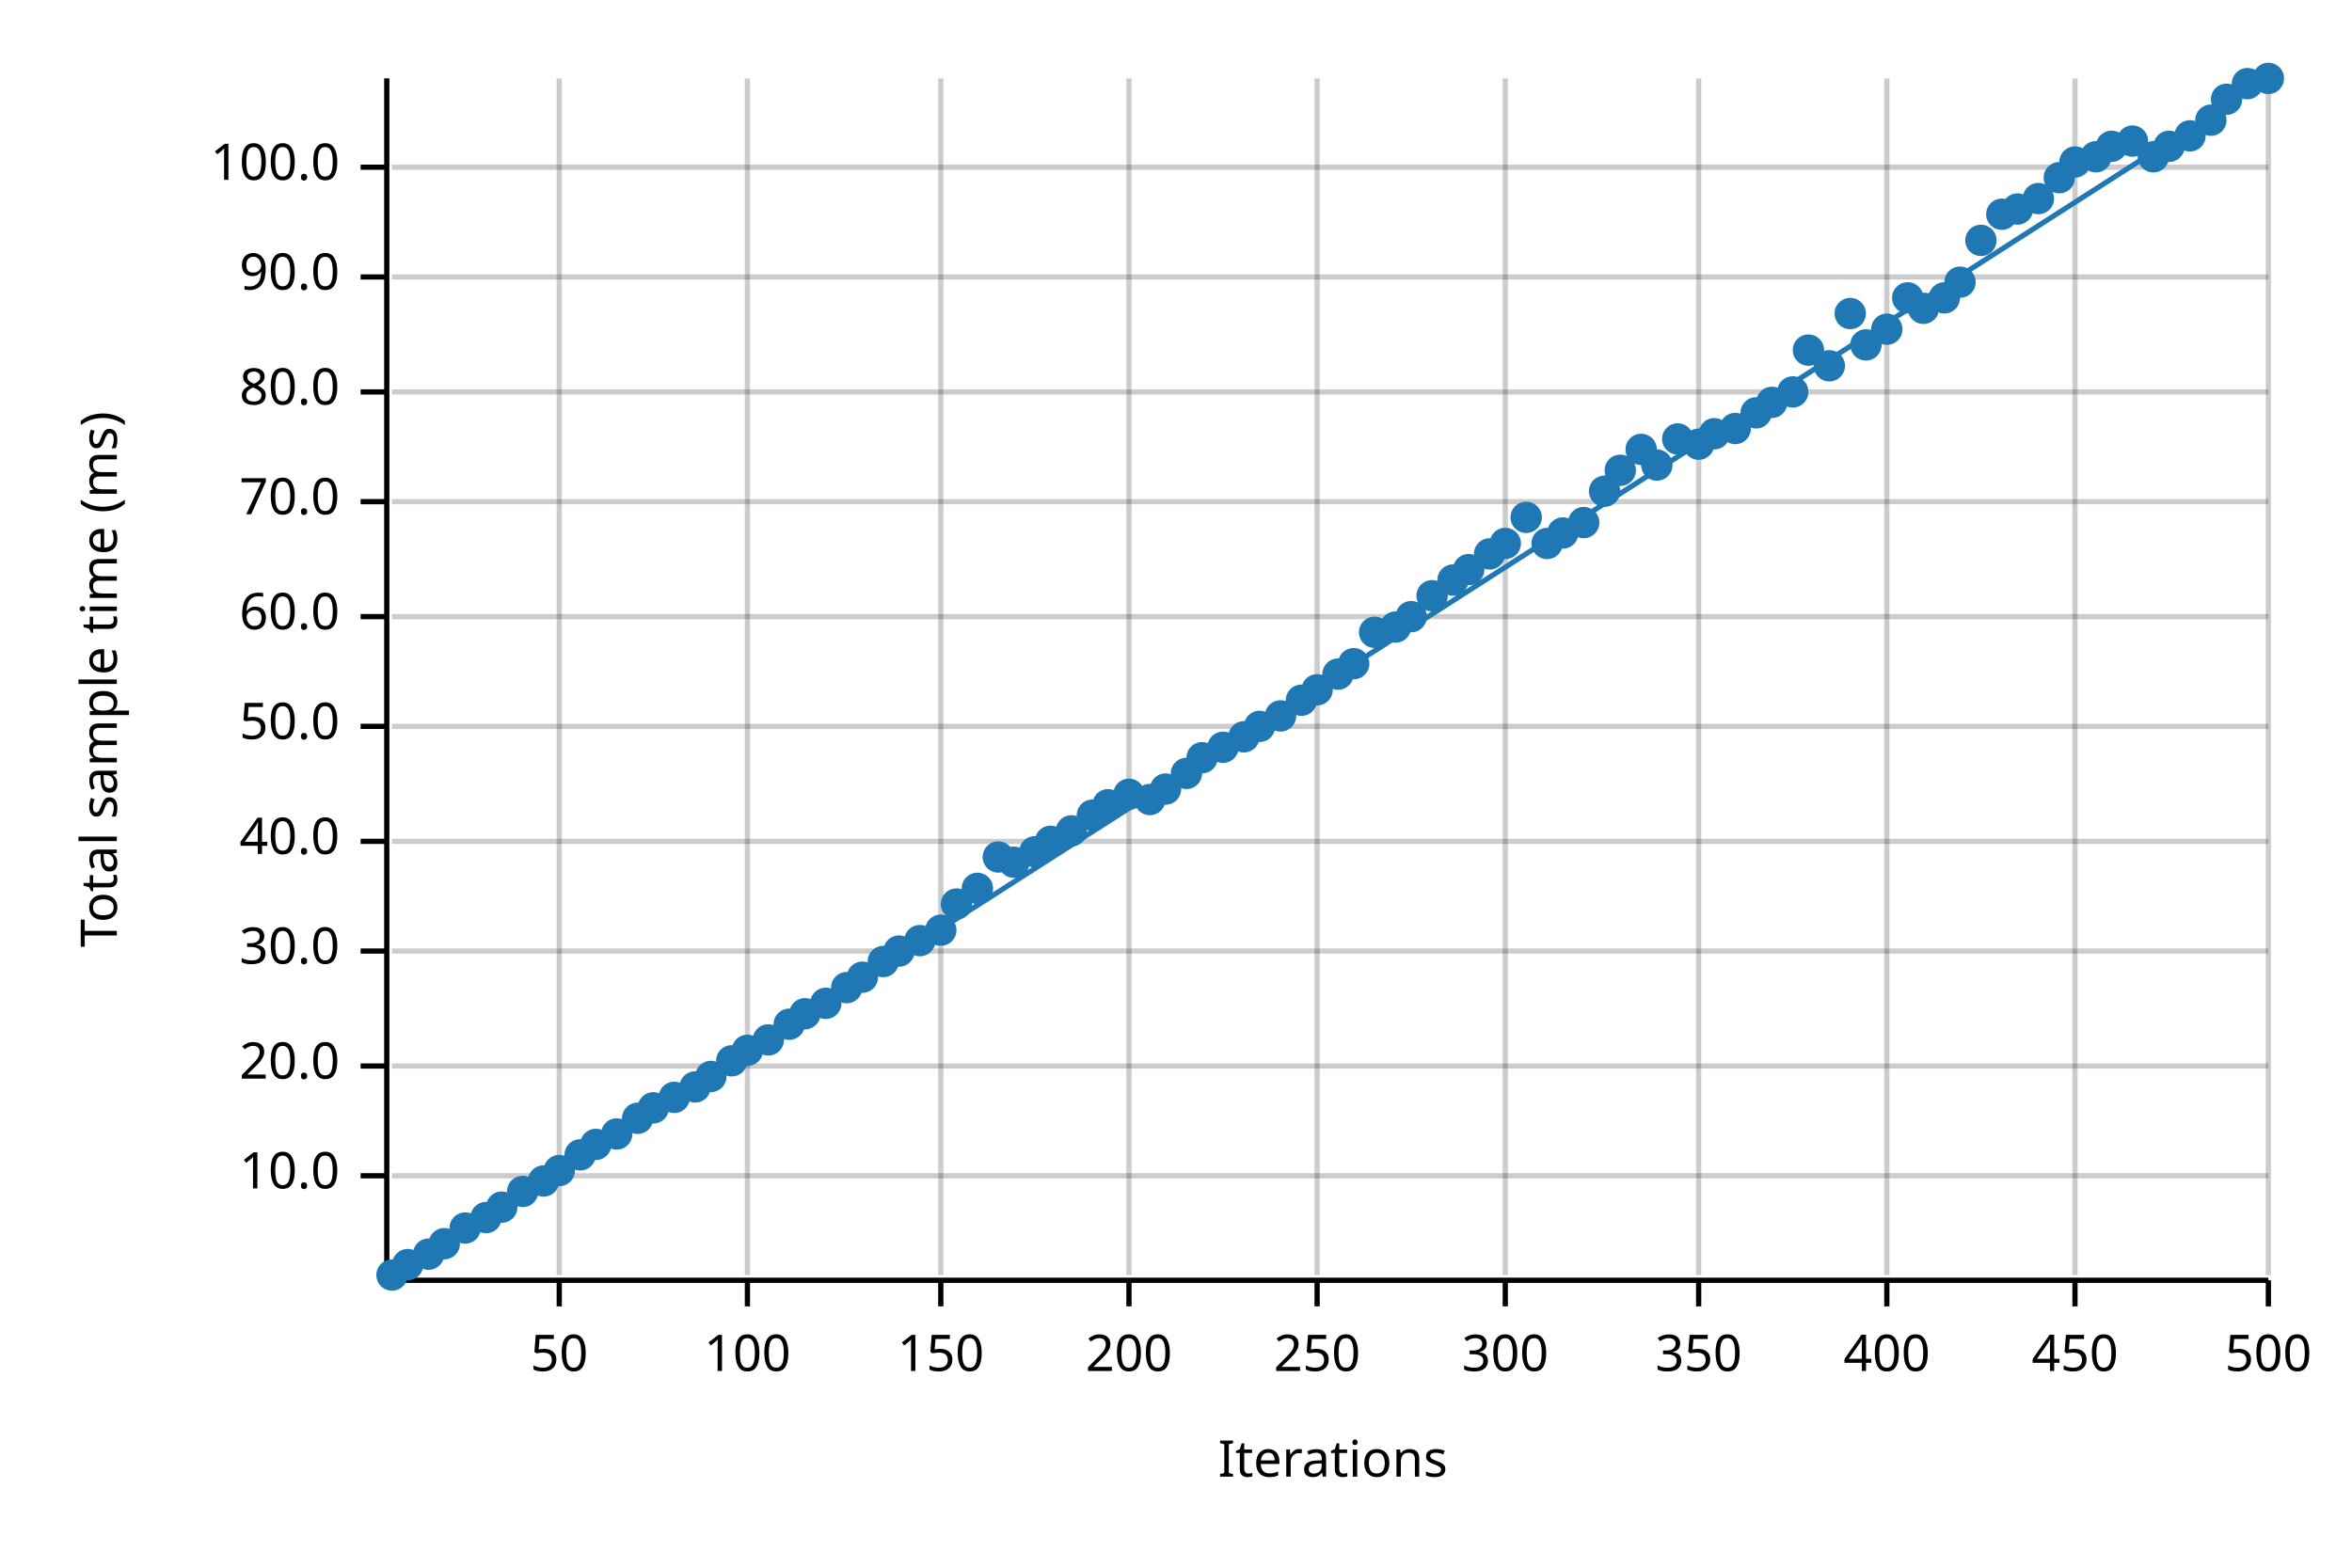
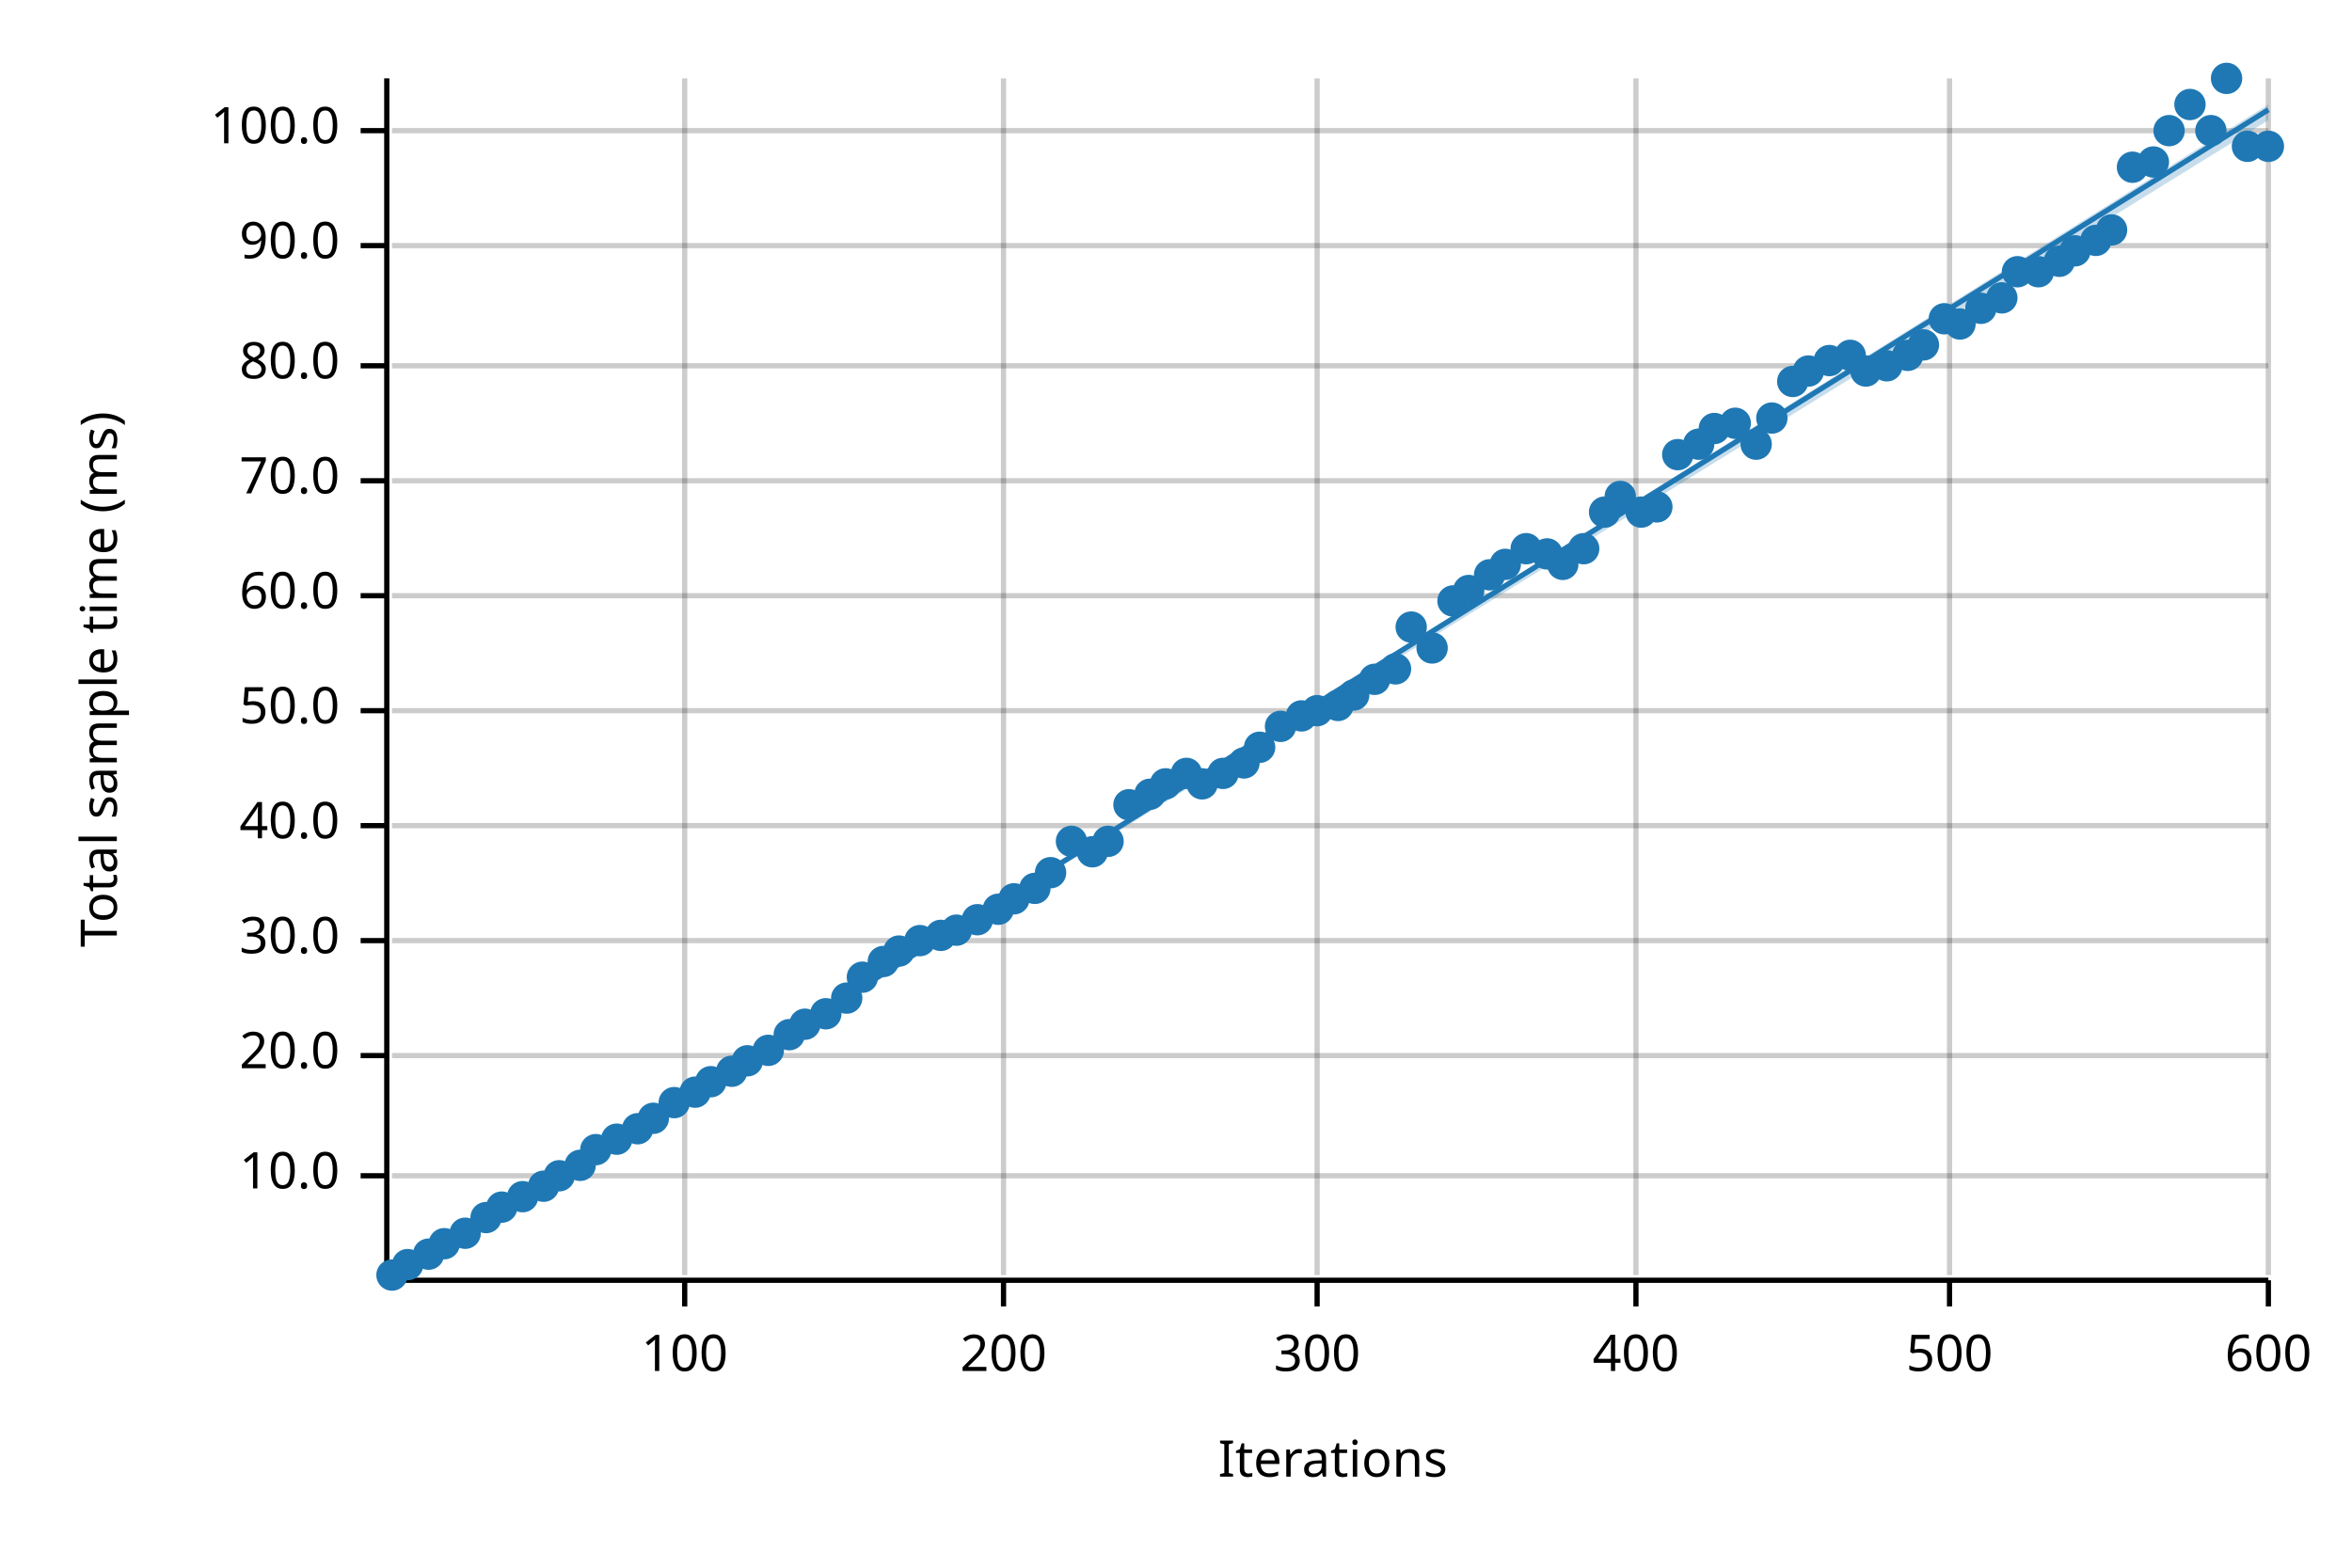
<svg xmlns="http://www.w3.org/2000/svg" width="450" height="300" viewBox="0 0 450 300">
  <text x="15" y="130" dy="0.76em" text-anchor="middle" font-family="sans-serif" font-size="9.677" opacity="1" fill="#000000" transform="rotate(270, 15, 130)">
Total sample time (ms)
</text>
  <text x="255" y="285" dy="-0.5ex" text-anchor="middle" font-family="sans-serif" font-size="9.677" opacity="1" fill="#000000">
Iterations
</text>
-   <line opacity="0.2" stroke="#000000" stroke-width="1" x1="107" y1="244" x2="107" y2="15" />
-   <line opacity="0.2" stroke="#000000" stroke-width="1" x1="143" y1="244" x2="143" y2="15" />
-   <line opacity="0.2" stroke="#000000" stroke-width="1" x1="180" y1="244" x2="180" y2="15" />
-   <line opacity="0.2" stroke="#000000" stroke-width="1" x1="216" y1="244" x2="216" y2="15" />
+   <line opacity="0.2" stroke="#000000" stroke-width="1" x1="131" y1="244" x2="131" y2="15" />
+   <line opacity="0.2" stroke="#000000" stroke-width="1" x1="192" y1="244" x2="192" y2="15" />
  <line opacity="0.2" stroke="#000000" stroke-width="1" x1="252" y1="244" x2="252" y2="15" />
-   <line opacity="0.2" stroke="#000000" stroke-width="1" x1="288" y1="244" x2="288" y2="15" />
-   <line opacity="0.2" stroke="#000000" stroke-width="1" x1="325" y1="244" x2="325" y2="15" />
-   <line opacity="0.2" stroke="#000000" stroke-width="1" x1="361" y1="244" x2="361" y2="15" />
-   <line opacity="0.2" stroke="#000000" stroke-width="1" x1="397" y1="244" x2="397" y2="15" />
+   <line opacity="0.2" stroke="#000000" stroke-width="1" x1="313" y1="244" x2="313" y2="15" />
+   <line opacity="0.2" stroke="#000000" stroke-width="1" x1="373" y1="244" x2="373" y2="15" />
  <line opacity="0.2" stroke="#000000" stroke-width="1" x1="434" y1="244" x2="434" y2="15" />
  <line opacity="0.2" stroke="#000000" stroke-width="1" x1="75" y1="225" x2="434" y2="225" />
-   <line opacity="0.2" stroke="#000000" stroke-width="1" x1="75" y1="204" x2="434" y2="204" />
-   <line opacity="0.2" stroke="#000000" stroke-width="1" x1="75" y1="182" x2="434" y2="182" />
-   <line opacity="0.2" stroke="#000000" stroke-width="1" x1="75" y1="161" x2="434" y2="161" />
-   <line opacity="0.2" stroke="#000000" stroke-width="1" x1="75" y1="139" x2="434" y2="139" />
-   <line opacity="0.2" stroke="#000000" stroke-width="1" x1="75" y1="118" x2="434" y2="118" />
-   <line opacity="0.2" stroke="#000000" stroke-width="1" x1="75" y1="96" x2="434" y2="96" />
-   <line opacity="0.2" stroke="#000000" stroke-width="1" x1="75" y1="75" x2="434" y2="75" />
-   <line opacity="0.2" stroke="#000000" stroke-width="1" x1="75" y1="53" x2="434" y2="53" />
-   <line opacity="0.2" stroke="#000000" stroke-width="1" x1="75" y1="32" x2="434" y2="32" />
+   <line opacity="0.2" stroke="#000000" stroke-width="1" x1="75" y1="202" x2="434" y2="202" />
+   <line opacity="0.2" stroke="#000000" stroke-width="1" x1="75" y1="180" x2="434" y2="180" />
+   <line opacity="0.2" stroke="#000000" stroke-width="1" x1="75" y1="158" x2="434" y2="158" />
+   <line opacity="0.2" stroke="#000000" stroke-width="1" x1="75" y1="136" x2="434" y2="136" />
+   <line opacity="0.2" stroke="#000000" stroke-width="1" x1="75" y1="114" x2="434" y2="114" />
+   <line opacity="0.2" stroke="#000000" stroke-width="1" x1="75" y1="92" x2="434" y2="92" />
+   <line opacity="0.2" stroke="#000000" stroke-width="1" x1="75" y1="70" x2="434" y2="70" />
+   <line opacity="0.2" stroke="#000000" stroke-width="1" x1="75" y1="47" x2="434" y2="47" />
+   <line opacity="0.2" stroke="#000000" stroke-width="1" x1="75" y1="25" x2="434" y2="25" />
  <polyline fill="none" opacity="1" stroke="#000000" stroke-width="1" points="74,15 74,244 " />
  <text x="65" y="225" dy="0.5ex" text-anchor="end" font-family="sans-serif" font-size="9.677" opacity="1" fill="#000000">
10.0
</text>
  <polyline fill="none" opacity="1" stroke="#000000" stroke-width="1" points="69,225 74,225 " />
-   <text x="65" y="204" dy="0.5ex" text-anchor="end" font-family="sans-serif" font-size="9.677" opacity="1" fill="#000000">
+   <text x="65" y="202" dy="0.5ex" text-anchor="end" font-family="sans-serif" font-size="9.677" opacity="1" fill="#000000">
20.0
</text>
-   <polyline fill="none" opacity="1" stroke="#000000" stroke-width="1" points="69,204 74,204 " />
-   <text x="65" y="182" dy="0.5ex" text-anchor="end" font-family="sans-serif" font-size="9.677" opacity="1" fill="#000000">
+   <polyline fill="none" opacity="1" stroke="#000000" stroke-width="1" points="69,202 74,202 " />
+   <text x="65" y="180" dy="0.5ex" text-anchor="end" font-family="sans-serif" font-size="9.677" opacity="1" fill="#000000">
30.0
</text>
-   <polyline fill="none" opacity="1" stroke="#000000" stroke-width="1" points="69,182 74,182 " />
-   <text x="65" y="161" dy="0.5ex" text-anchor="end" font-family="sans-serif" font-size="9.677" opacity="1" fill="#000000">
+   <polyline fill="none" opacity="1" stroke="#000000" stroke-width="1" points="69,180 74,180 " />
+   <text x="65" y="158" dy="0.5ex" text-anchor="end" font-family="sans-serif" font-size="9.677" opacity="1" fill="#000000">
40.0
</text>
-   <polyline fill="none" opacity="1" stroke="#000000" stroke-width="1" points="69,161 74,161 " />
-   <text x="65" y="139" dy="0.5ex" text-anchor="end" font-family="sans-serif" font-size="9.677" opacity="1" fill="#000000">
+   <polyline fill="none" opacity="1" stroke="#000000" stroke-width="1" points="69,158 74,158 " />
+   <text x="65" y="136" dy="0.5ex" text-anchor="end" font-family="sans-serif" font-size="9.677" opacity="1" fill="#000000">
50.0
</text>
-   <polyline fill="none" opacity="1" stroke="#000000" stroke-width="1" points="69,139 74,139 " />
-   <text x="65" y="118" dy="0.5ex" text-anchor="end" font-family="sans-serif" font-size="9.677" opacity="1" fill="#000000">
+   <polyline fill="none" opacity="1" stroke="#000000" stroke-width="1" points="69,136 74,136 " />
+   <text x="65" y="114" dy="0.5ex" text-anchor="end" font-family="sans-serif" font-size="9.677" opacity="1" fill="#000000">
60.0
</text>
-   <polyline fill="none" opacity="1" stroke="#000000" stroke-width="1" points="69,118 74,118 " />
-   <text x="65" y="96" dy="0.5ex" text-anchor="end" font-family="sans-serif" font-size="9.677" opacity="1" fill="#000000">
+   <polyline fill="none" opacity="1" stroke="#000000" stroke-width="1" points="69,114 74,114 " />
+   <text x="65" y="92" dy="0.5ex" text-anchor="end" font-family="sans-serif" font-size="9.677" opacity="1" fill="#000000">
70.0
</text>
-   <polyline fill="none" opacity="1" stroke="#000000" stroke-width="1" points="69,96 74,96 " />
-   <text x="65" y="75" dy="0.5ex" text-anchor="end" font-family="sans-serif" font-size="9.677" opacity="1" fill="#000000">
+   <polyline fill="none" opacity="1" stroke="#000000" stroke-width="1" points="69,92 74,92 " />
+   <text x="65" y="70" dy="0.5ex" text-anchor="end" font-family="sans-serif" font-size="9.677" opacity="1" fill="#000000">
80.0
</text>
-   <polyline fill="none" opacity="1" stroke="#000000" stroke-width="1" points="69,75 74,75 " />
-   <text x="65" y="53" dy="0.5ex" text-anchor="end" font-family="sans-serif" font-size="9.677" opacity="1" fill="#000000">
+   <polyline fill="none" opacity="1" stroke="#000000" stroke-width="1" points="69,70 74,70 " />
+   <text x="65" y="47" dy="0.5ex" text-anchor="end" font-family="sans-serif" font-size="9.677" opacity="1" fill="#000000">
90.0
</text>
-   <polyline fill="none" opacity="1" stroke="#000000" stroke-width="1" points="69,53 74,53 " />
-   <text x="65" y="32" dy="0.5ex" text-anchor="end" font-family="sans-serif" font-size="9.677" opacity="1" fill="#000000">
+   <polyline fill="none" opacity="1" stroke="#000000" stroke-width="1" points="69,47 74,47 " />
+   <text x="65" y="25" dy="0.5ex" text-anchor="end" font-family="sans-serif" font-size="9.677" opacity="1" fill="#000000">
100.0
</text>
-   <polyline fill="none" opacity="1" stroke="#000000" stroke-width="1" points="69,32 74,32 " />
+   <polyline fill="none" opacity="1" stroke="#000000" stroke-width="1" points="69,25 74,25 " />
  <polyline fill="none" opacity="1" stroke="#000000" stroke-width="1" points="75,245 434,245 " />
-   <text x="107" y="255" dy="0.76em" text-anchor="middle" font-family="sans-serif" font-size="9.677" opacity="1" fill="#000000">
- 50
- </text>
-   <polyline fill="none" opacity="1" stroke="#000000" stroke-width="1" points="107,245 107,250 " />
-   <text x="143" y="255" dy="0.76em" text-anchor="middle" font-family="sans-serif" font-size="9.677" opacity="1" fill="#000000">
+   <text x="131" y="255" dy="0.76em" text-anchor="middle" font-family="sans-serif" font-size="9.677" opacity="1" fill="#000000">
100
</text>
-   <polyline fill="none" opacity="1" stroke="#000000" stroke-width="1" points="143,245 143,250 " />
-   <text x="180" y="255" dy="0.76em" text-anchor="middle" font-family="sans-serif" font-size="9.677" opacity="1" fill="#000000">
- 150
- </text>
-   <polyline fill="none" opacity="1" stroke="#000000" stroke-width="1" points="180,245 180,250 " />
-   <text x="216" y="255" dy="0.76em" text-anchor="middle" font-family="sans-serif" font-size="9.677" opacity="1" fill="#000000">
+   <polyline fill="none" opacity="1" stroke="#000000" stroke-width="1" points="131,245 131,250 " />
+   <text x="192" y="255" dy="0.76em" text-anchor="middle" font-family="sans-serif" font-size="9.677" opacity="1" fill="#000000">
200
</text>
-   <polyline fill="none" opacity="1" stroke="#000000" stroke-width="1" points="216,245 216,250 " />
+   <polyline fill="none" opacity="1" stroke="#000000" stroke-width="1" points="192,245 192,250 " />
  <text x="252" y="255" dy="0.76em" text-anchor="middle" font-family="sans-serif" font-size="9.677" opacity="1" fill="#000000">
- 250
+ 300
</text>
  <polyline fill="none" opacity="1" stroke="#000000" stroke-width="1" points="252,245 252,250 " />
-   <text x="288" y="255" dy="0.76em" text-anchor="middle" font-family="sans-serif" font-size="9.677" opacity="1" fill="#000000">
- 300
- </text>
-   <polyline fill="none" opacity="1" stroke="#000000" stroke-width="1" points="288,245 288,250 " />
-   <text x="325" y="255" dy="0.76em" text-anchor="middle" font-family="sans-serif" font-size="9.677" opacity="1" fill="#000000">
- 350
- </text>
-   <polyline fill="none" opacity="1" stroke="#000000" stroke-width="1" points="325,245 325,250 " />
-   <text x="361" y="255" dy="0.76em" text-anchor="middle" font-family="sans-serif" font-size="9.677" opacity="1" fill="#000000">
+   <text x="313" y="255" dy="0.76em" text-anchor="middle" font-family="sans-serif" font-size="9.677" opacity="1" fill="#000000">
400
</text>
-   <polyline fill="none" opacity="1" stroke="#000000" stroke-width="1" points="361,245 361,250 " />
-   <text x="397" y="255" dy="0.76em" text-anchor="middle" font-family="sans-serif" font-size="9.677" opacity="1" fill="#000000">
- 450
+   <polyline fill="none" opacity="1" stroke="#000000" stroke-width="1" points="313,245 313,250 " />
+   <text x="373" y="255" dy="0.76em" text-anchor="middle" font-family="sans-serif" font-size="9.677" opacity="1" fill="#000000">
+ 500
</text>
-   <polyline fill="none" opacity="1" stroke="#000000" stroke-width="1" points="397,245 397,250 " />
+   <polyline fill="none" opacity="1" stroke="#000000" stroke-width="1" points="373,245 373,250 " />
  <text x="434" y="255" dy="0.76em" text-anchor="middle" font-family="sans-serif" font-size="9.677" opacity="1" fill="#000000">
- 500
+ 600
</text>
  <polyline fill="none" opacity="1" stroke="#000000" stroke-width="1" points="434,245 434,250 " />
  <circle cx="75" cy="244" r="3" opacity="1" fill="#1F78B4" stroke="none" stroke-width="1" />
  <circle cx="78" cy="242" r="3" opacity="1" fill="#1F78B4" stroke="none" stroke-width="1" />
  <circle cx="82" cy="240" r="3" opacity="1" fill="#1F78B4" stroke="none" stroke-width="1" />
  <circle cx="85" cy="238" r="3" opacity="1" fill="#1F78B4" stroke="none" stroke-width="1" />
-   <circle cx="89" cy="235" r="3" opacity="1" fill="#1F78B4" stroke="none" stroke-width="1" />
+   <circle cx="89" cy="236" r="3" opacity="1" fill="#1F78B4" stroke="none" stroke-width="1" />
  <circle cx="93" cy="233" r="3" opacity="1" fill="#1F78B4" stroke="none" stroke-width="1" />
  <circle cx="96" cy="231" r="3" opacity="1" fill="#1F78B4" stroke="none" stroke-width="1" />
-   <circle cx="100" cy="228" r="3" opacity="1" fill="#1F78B4" stroke="none" stroke-width="1" />
-   <circle cx="104" cy="226" r="3" opacity="1" fill="#1F78B4" stroke="none" stroke-width="1" />
-   <circle cx="107" cy="224" r="3" opacity="1" fill="#1F78B4" stroke="none" stroke-width="1" />
-   <circle cx="111" cy="221" r="3" opacity="1" fill="#1F78B4" stroke="none" stroke-width="1" />
-   <circle cx="114" cy="219" r="3" opacity="1" fill="#1F78B4" stroke="none" stroke-width="1" />
-   <circle cx="118" cy="217" r="3" opacity="1" fill="#1F78B4" stroke="none" stroke-width="1" />
-   <circle cx="122" cy="214" r="3" opacity="1" fill="#1F78B4" stroke="none" stroke-width="1" />
-   <circle cx="125" cy="212" r="3" opacity="1" fill="#1F78B4" stroke="none" stroke-width="1" />
-   <circle cx="129" cy="210" r="3" opacity="1" fill="#1F78B4" stroke="none" stroke-width="1" />
-   <circle cx="133" cy="208" r="3" opacity="1" fill="#1F78B4" stroke="none" stroke-width="1" />
-   <circle cx="136" cy="206" r="3" opacity="1" fill="#1F78B4" stroke="none" stroke-width="1" />
-   <circle cx="140" cy="203" r="3" opacity="1" fill="#1F78B4" stroke="none" stroke-width="1" />
-   <circle cx="143" cy="201" r="3" opacity="1" fill="#1F78B4" stroke="none" stroke-width="1" />
-   <circle cx="147" cy="199" r="3" opacity="1" fill="#1F78B4" stroke="none" stroke-width="1" />
-   <circle cx="151" cy="196" r="3" opacity="1" fill="#1F78B4" stroke="none" stroke-width="1" />
-   <circle cx="154" cy="194" r="3" opacity="1" fill="#1F78B4" stroke="none" stroke-width="1" />
-   <circle cx="158" cy="192" r="3" opacity="1" fill="#1F78B4" stroke="none" stroke-width="1" />
-   <circle cx="162" cy="189" r="3" opacity="1" fill="#1F78B4" stroke="none" stroke-width="1" />
+   <circle cx="100" cy="229" r="3" opacity="1" fill="#1F78B4" stroke="none" stroke-width="1" />
+   <circle cx="104" cy="227" r="3" opacity="1" fill="#1F78B4" stroke="none" stroke-width="1" />
+   <circle cx="107" cy="225" r="3" opacity="1" fill="#1F78B4" stroke="none" stroke-width="1" />
+   <circle cx="111" cy="223" r="3" opacity="1" fill="#1F78B4" stroke="none" stroke-width="1" />
+   <circle cx="114" cy="220" r="3" opacity="1" fill="#1F78B4" stroke="none" stroke-width="1" />
+   <circle cx="118" cy="218" r="3" opacity="1" fill="#1F78B4" stroke="none" stroke-width="1" />
+   <circle cx="122" cy="216" r="3" opacity="1" fill="#1F78B4" stroke="none" stroke-width="1" />
+   <circle cx="125" cy="214" r="3" opacity="1" fill="#1F78B4" stroke="none" stroke-width="1" />
+   <circle cx="129" cy="211" r="3" opacity="1" fill="#1F78B4" stroke="none" stroke-width="1" />
+   <circle cx="133" cy="209" r="3" opacity="1" fill="#1F78B4" stroke="none" stroke-width="1" />
+   <circle cx="136" cy="207" r="3" opacity="1" fill="#1F78B4" stroke="none" stroke-width="1" />
+   <circle cx="140" cy="205" r="3" opacity="1" fill="#1F78B4" stroke="none" stroke-width="1" />
+   <circle cx="143" cy="203" r="3" opacity="1" fill="#1F78B4" stroke="none" stroke-width="1" />
+   <circle cx="147" cy="201" r="3" opacity="1" fill="#1F78B4" stroke="none" stroke-width="1" />
+   <circle cx="151" cy="198" r="3" opacity="1" fill="#1F78B4" stroke="none" stroke-width="1" />
+   <circle cx="154" cy="196" r="3" opacity="1" fill="#1F78B4" stroke="none" stroke-width="1" />
+   <circle cx="158" cy="194" r="3" opacity="1" fill="#1F78B4" stroke="none" stroke-width="1" />
+   <circle cx="162" cy="191" r="3" opacity="1" fill="#1F78B4" stroke="none" stroke-width="1" />
  <circle cx="165" cy="187" r="3" opacity="1" fill="#1F78B4" stroke="none" stroke-width="1" />
  <circle cx="169" cy="184" r="3" opacity="1" fill="#1F78B4" stroke="none" stroke-width="1" />
  <circle cx="172" cy="182" r="3" opacity="1" fill="#1F78B4" stroke="none" stroke-width="1" />
  <circle cx="176" cy="180" r="3" opacity="1" fill="#1F78B4" stroke="none" stroke-width="1" />
-   <circle cx="180" cy="178" r="3" opacity="1" fill="#1F78B4" stroke="none" stroke-width="1" />
-   <circle cx="183" cy="173" r="3" opacity="1" fill="#1F78B4" stroke="none" stroke-width="1" />
-   <circle cx="187" cy="170" r="3" opacity="1" fill="#1F78B4" stroke="none" stroke-width="1" />
-   <circle cx="191" cy="164" r="3" opacity="1" fill="#1F78B4" stroke="none" stroke-width="1" />
-   <circle cx="194" cy="165" r="3" opacity="1" fill="#1F78B4" stroke="none" stroke-width="1" />
-   <circle cx="198" cy="163" r="3" opacity="1" fill="#1F78B4" stroke="none" stroke-width="1" />
-   <circle cx="201" cy="161" r="3" opacity="1" fill="#1F78B4" stroke="none" stroke-width="1" />
-   <circle cx="205" cy="159" r="3" opacity="1" fill="#1F78B4" stroke="none" stroke-width="1" />
-   <circle cx="209" cy="156" r="3" opacity="1" fill="#1F78B4" stroke="none" stroke-width="1" />
-   <circle cx="212" cy="154" r="3" opacity="1" fill="#1F78B4" stroke="none" stroke-width="1" />
-   <circle cx="216" cy="152" r="3" opacity="1" fill="#1F78B4" stroke="none" stroke-width="1" />
-   <circle cx="220" cy="153" r="3" opacity="1" fill="#1F78B4" stroke="none" stroke-width="1" />
-   <circle cx="223" cy="151" r="3" opacity="1" fill="#1F78B4" stroke="none" stroke-width="1" />
+   <circle cx="180" cy="179" r="3" opacity="1" fill="#1F78B4" stroke="none" stroke-width="1" />
+   <circle cx="183" cy="178" r="3" opacity="1" fill="#1F78B4" stroke="none" stroke-width="1" />
+   <circle cx="187" cy="176" r="3" opacity="1" fill="#1F78B4" stroke="none" stroke-width="1" />
+   <circle cx="191" cy="174" r="3" opacity="1" fill="#1F78B4" stroke="none" stroke-width="1" />
+   <circle cx="194" cy="172" r="3" opacity="1" fill="#1F78B4" stroke="none" stroke-width="1" />
+   <circle cx="198" cy="170" r="3" opacity="1" fill="#1F78B4" stroke="none" stroke-width="1" />
+   <circle cx="201" cy="167" r="3" opacity="1" fill="#1F78B4" stroke="none" stroke-width="1" />
+   <circle cx="205" cy="161" r="3" opacity="1" fill="#1F78B4" stroke="none" stroke-width="1" />
+   <circle cx="209" cy="163" r="3" opacity="1" fill="#1F78B4" stroke="none" stroke-width="1" />
+   <circle cx="212" cy="161" r="3" opacity="1" fill="#1F78B4" stroke="none" stroke-width="1" />
+   <circle cx="216" cy="154" r="3" opacity="1" fill="#1F78B4" stroke="none" stroke-width="1" />
+   <circle cx="220" cy="152" r="3" opacity="1" fill="#1F78B4" stroke="none" stroke-width="1" />
+   <circle cx="223" cy="150" r="3" opacity="1" fill="#1F78B4" stroke="none" stroke-width="1" />
  <circle cx="227" cy="148" r="3" opacity="1" fill="#1F78B4" stroke="none" stroke-width="1" />
-   <circle cx="230" cy="145" r="3" opacity="1" fill="#1F78B4" stroke="none" stroke-width="1" />
-   <circle cx="234" cy="143" r="3" opacity="1" fill="#1F78B4" stroke="none" stroke-width="1" />
-   <circle cx="238" cy="141" r="3" opacity="1" fill="#1F78B4" stroke="none" stroke-width="1" />
-   <circle cx="241" cy="139" r="3" opacity="1" fill="#1F78B4" stroke="none" stroke-width="1" />
-   <circle cx="245" cy="137" r="3" opacity="1" fill="#1F78B4" stroke="none" stroke-width="1" />
-   <circle cx="249" cy="134" r="3" opacity="1" fill="#1F78B4" stroke="none" stroke-width="1" />
-   <circle cx="252" cy="132" r="3" opacity="1" fill="#1F78B4" stroke="none" stroke-width="1" />
-   <circle cx="256" cy="129" r="3" opacity="1" fill="#1F78B4" stroke="none" stroke-width="1" />
-   <circle cx="259" cy="127" r="3" opacity="1" fill="#1F78B4" stroke="none" stroke-width="1" />
-   <circle cx="263" cy="121" r="3" opacity="1" fill="#1F78B4" stroke="none" stroke-width="1" />
-   <circle cx="267" cy="120" r="3" opacity="1" fill="#1F78B4" stroke="none" stroke-width="1" />
-   <circle cx="270" cy="118" r="3" opacity="1" fill="#1F78B4" stroke="none" stroke-width="1" />
-   <circle cx="274" cy="114" r="3" opacity="1" fill="#1F78B4" stroke="none" stroke-width="1" />
-   <circle cx="278" cy="111" r="3" opacity="1" fill="#1F78B4" stroke="none" stroke-width="1" />
-   <circle cx="281" cy="109" r="3" opacity="1" fill="#1F78B4" stroke="none" stroke-width="1" />
-   <circle cx="285" cy="106" r="3" opacity="1" fill="#1F78B4" stroke="none" stroke-width="1" />
-   <circle cx="288" cy="104" r="3" opacity="1" fill="#1F78B4" stroke="none" stroke-width="1" />
-   <circle cx="292" cy="99" r="3" opacity="1" fill="#1F78B4" stroke="none" stroke-width="1" />
-   <circle cx="296" cy="104" r="3" opacity="1" fill="#1F78B4" stroke="none" stroke-width="1" />
-   <circle cx="299" cy="102" r="3" opacity="1" fill="#1F78B4" stroke="none" stroke-width="1" />
-   <circle cx="303" cy="100" r="3" opacity="1" fill="#1F78B4" stroke="none" stroke-width="1" />
-   <circle cx="307" cy="94" r="3" opacity="1" fill="#1F78B4" stroke="none" stroke-width="1" />
-   <circle cx="310" cy="90" r="3" opacity="1" fill="#1F78B4" stroke="none" stroke-width="1" />
-   <circle cx="314" cy="86" r="3" opacity="1" fill="#1F78B4" stroke="none" stroke-width="1" />
-   <circle cx="317" cy="89" r="3" opacity="1" fill="#1F78B4" stroke="none" stroke-width="1" />
-   <circle cx="321" cy="84" r="3" opacity="1" fill="#1F78B4" stroke="none" stroke-width="1" />
+   <circle cx="230" cy="150" r="3" opacity="1" fill="#1F78B4" stroke="none" stroke-width="1" />
+   <circle cx="234" cy="148" r="3" opacity="1" fill="#1F78B4" stroke="none" stroke-width="1" />
+   <circle cx="238" cy="146" r="3" opacity="1" fill="#1F78B4" stroke="none" stroke-width="1" />
+   <circle cx="241" cy="143" r="3" opacity="1" fill="#1F78B4" stroke="none" stroke-width="1" />
+   <circle cx="245" cy="139" r="3" opacity="1" fill="#1F78B4" stroke="none" stroke-width="1" />
+   <circle cx="249" cy="137" r="3" opacity="1" fill="#1F78B4" stroke="none" stroke-width="1" />
+   <circle cx="252" cy="136" r="3" opacity="1" fill="#1F78B4" stroke="none" stroke-width="1" />
+   <circle cx="256" cy="135" r="3" opacity="1" fill="#1F78B4" stroke="none" stroke-width="1" />
+   <circle cx="259" cy="133" r="3" opacity="1" fill="#1F78B4" stroke="none" stroke-width="1" />
+   <circle cx="263" cy="130" r="3" opacity="1" fill="#1F78B4" stroke="none" stroke-width="1" />
+   <circle cx="267" cy="128" r="3" opacity="1" fill="#1F78B4" stroke="none" stroke-width="1" />
+   <circle cx="270" cy="120" r="3" opacity="1" fill="#1F78B4" stroke="none" stroke-width="1" />
+   <circle cx="274" cy="124" r="3" opacity="1" fill="#1F78B4" stroke="none" stroke-width="1" />
+   <circle cx="278" cy="115" r="3" opacity="1" fill="#1F78B4" stroke="none" stroke-width="1" />
+   <circle cx="281" cy="113" r="3" opacity="1" fill="#1F78B4" stroke="none" stroke-width="1" />
+   <circle cx="285" cy="110" r="3" opacity="1" fill="#1F78B4" stroke="none" stroke-width="1" />
+   <circle cx="288" cy="108" r="3" opacity="1" fill="#1F78B4" stroke="none" stroke-width="1" />
+   <circle cx="292" cy="105" r="3" opacity="1" fill="#1F78B4" stroke="none" stroke-width="1" />
+   <circle cx="296" cy="106" r="3" opacity="1" fill="#1F78B4" stroke="none" stroke-width="1" />
+   <circle cx="299" cy="108" r="3" opacity="1" fill="#1F78B4" stroke="none" stroke-width="1" />
+   <circle cx="303" cy="105" r="3" opacity="1" fill="#1F78B4" stroke="none" stroke-width="1" />
+   <circle cx="307" cy="98" r="3" opacity="1" fill="#1F78B4" stroke="none" stroke-width="1" />
+   <circle cx="310" cy="95" r="3" opacity="1" fill="#1F78B4" stroke="none" stroke-width="1" />
+   <circle cx="314" cy="98" r="3" opacity="1" fill="#1F78B4" stroke="none" stroke-width="1" />
+   <circle cx="317" cy="97" r="3" opacity="1" fill="#1F78B4" stroke="none" stroke-width="1" />
+   <circle cx="321" cy="87" r="3" opacity="1" fill="#1F78B4" stroke="none" stroke-width="1" />
  <circle cx="325" cy="85" r="3" opacity="1" fill="#1F78B4" stroke="none" stroke-width="1" />
-   <circle cx="328" cy="83" r="3" opacity="1" fill="#1F78B4" stroke="none" stroke-width="1" />
-   <circle cx="332" cy="82" r="3" opacity="1" fill="#1F78B4" stroke="none" stroke-width="1" />
-   <circle cx="336" cy="79" r="3" opacity="1" fill="#1F78B4" stroke="none" stroke-width="1" />
-   <circle cx="339" cy="77" r="3" opacity="1" fill="#1F78B4" stroke="none" stroke-width="1" />
-   <circle cx="343" cy="75" r="3" opacity="1" fill="#1F78B4" stroke="none" stroke-width="1" />
-   <circle cx="346" cy="67" r="3" opacity="1" fill="#1F78B4" stroke="none" stroke-width="1" />
-   <circle cx="350" cy="70" r="3" opacity="1" fill="#1F78B4" stroke="none" stroke-width="1" />
-   <circle cx="354" cy="60" r="3" opacity="1" fill="#1F78B4" stroke="none" stroke-width="1" />
-   <circle cx="357" cy="66" r="3" opacity="1" fill="#1F78B4" stroke="none" stroke-width="1" />
-   <circle cx="361" cy="63" r="3" opacity="1" fill="#1F78B4" stroke="none" stroke-width="1" />
-   <circle cx="365" cy="57" r="3" opacity="1" fill="#1F78B4" stroke="none" stroke-width="1" />
-   <circle cx="368" cy="59" r="3" opacity="1" fill="#1F78B4" stroke="none" stroke-width="1" />
-   <circle cx="372" cy="57" r="3" opacity="1" fill="#1F78B4" stroke="none" stroke-width="1" />
-   <circle cx="375" cy="54" r="3" opacity="1" fill="#1F78B4" stroke="none" stroke-width="1" />
-   <circle cx="379" cy="46" r="3" opacity="1" fill="#1F78B4" stroke="none" stroke-width="1" />
-   <circle cx="383" cy="41" r="3" opacity="1" fill="#1F78B4" stroke="none" stroke-width="1" />
-   <circle cx="386" cy="40" r="3" opacity="1" fill="#1F78B4" stroke="none" stroke-width="1" />
-   <circle cx="390" cy="38" r="3" opacity="1" fill="#1F78B4" stroke="none" stroke-width="1" />
-   <circle cx="394" cy="34" r="3" opacity="1" fill="#1F78B4" stroke="none" stroke-width="1" />
-   <circle cx="397" cy="31" r="3" opacity="1" fill="#1F78B4" stroke="none" stroke-width="1" />
-   <circle cx="401" cy="30" r="3" opacity="1" fill="#1F78B4" stroke="none" stroke-width="1" />
-   <circle cx="404" cy="28" r="3" opacity="1" fill="#1F78B4" stroke="none" stroke-width="1" />
-   <circle cx="408" cy="27" r="3" opacity="1" fill="#1F78B4" stroke="none" stroke-width="1" />
-   <circle cx="412" cy="30" r="3" opacity="1" fill="#1F78B4" stroke="none" stroke-width="1" />
-   <circle cx="415" cy="28" r="3" opacity="1" fill="#1F78B4" stroke="none" stroke-width="1" />
-   <circle cx="419" cy="26" r="3" opacity="1" fill="#1F78B4" stroke="none" stroke-width="1" />
-   <circle cx="423" cy="23" r="3" opacity="1" fill="#1F78B4" stroke="none" stroke-width="1" />
-   <circle cx="426" cy="19" r="3" opacity="1" fill="#1F78B4" stroke="none" stroke-width="1" />
-   <circle cx="430" cy="16" r="3" opacity="1" fill="#1F78B4" stroke="none" stroke-width="1" />
-   <circle cx="434" cy="15" r="3" opacity="1" fill="#1F78B4" stroke="none" stroke-width="1" />
-   <polyline fill="none" opacity="1" stroke="#1F78B4" stroke-width="1" points="75,245 434,15 " />
-   <polygon opacity="0.25" fill="#1F78B4" points="75,245 434,15 434,15 " />
+   <circle cx="328" cy="82" r="3" opacity="1" fill="#1F78B4" stroke="none" stroke-width="1" />
+   <circle cx="332" cy="81" r="3" opacity="1" fill="#1F78B4" stroke="none" stroke-width="1" />
+   <circle cx="336" cy="85" r="3" opacity="1" fill="#1F78B4" stroke="none" stroke-width="1" />
+   <circle cx="339" cy="80" r="3" opacity="1" fill="#1F78B4" stroke="none" stroke-width="1" />
+   <circle cx="343" cy="73" r="3" opacity="1" fill="#1F78B4" stroke="none" stroke-width="1" />
+   <circle cx="346" cy="71" r="3" opacity="1" fill="#1F78B4" stroke="none" stroke-width="1" />
+   <circle cx="350" cy="69" r="3" opacity="1" fill="#1F78B4" stroke="none" stroke-width="1" />
+   <circle cx="354" cy="68" r="3" opacity="1" fill="#1F78B4" stroke="none" stroke-width="1" />
+   <circle cx="357" cy="71" r="3" opacity="1" fill="#1F78B4" stroke="none" stroke-width="1" />
+   <circle cx="361" cy="70" r="3" opacity="1" fill="#1F78B4" stroke="none" stroke-width="1" />
+   <circle cx="365" cy="68" r="3" opacity="1" fill="#1F78B4" stroke="none" stroke-width="1" />
+   <circle cx="368" cy="66" r="3" opacity="1" fill="#1F78B4" stroke="none" stroke-width="1" />
+   <circle cx="372" cy="61" r="3" opacity="1" fill="#1F78B4" stroke="none" stroke-width="1" />
+   <circle cx="375" cy="62" r="3" opacity="1" fill="#1F78B4" stroke="none" stroke-width="1" />
+   <circle cx="379" cy="59" r="3" opacity="1" fill="#1F78B4" stroke="none" stroke-width="1" />
+   <circle cx="383" cy="57" r="3" opacity="1" fill="#1F78B4" stroke="none" stroke-width="1" />
+   <circle cx="386" cy="52" r="3" opacity="1" fill="#1F78B4" stroke="none" stroke-width="1" />
+   <circle cx="390" cy="52" r="3" opacity="1" fill="#1F78B4" stroke="none" stroke-width="1" />
+   <circle cx="394" cy="50" r="3" opacity="1" fill="#1F78B4" stroke="none" stroke-width="1" />
+   <circle cx="397" cy="48" r="3" opacity="1" fill="#1F78B4" stroke="none" stroke-width="1" />
+   <circle cx="401" cy="46" r="3" opacity="1" fill="#1F78B4" stroke="none" stroke-width="1" />
+   <circle cx="404" cy="44" r="3" opacity="1" fill="#1F78B4" stroke="none" stroke-width="1" />
+   <circle cx="408" cy="32" r="3" opacity="1" fill="#1F78B4" stroke="none" stroke-width="1" />
+   <circle cx="412" cy="31" r="3" opacity="1" fill="#1F78B4" stroke="none" stroke-width="1" />
+   <circle cx="415" cy="25" r="3" opacity="1" fill="#1F78B4" stroke="none" stroke-width="1" />
+   <circle cx="419" cy="20" r="3" opacity="1" fill="#1F78B4" stroke="none" stroke-width="1" />
+   <circle cx="423" cy="25" r="3" opacity="1" fill="#1F78B4" stroke="none" stroke-width="1" />
+   <circle cx="426" cy="15" r="3" opacity="1" fill="#1F78B4" stroke="none" stroke-width="1" />
+   <circle cx="430" cy="28" r="3" opacity="1" fill="#1F78B4" stroke="none" stroke-width="1" />
+   <circle cx="434" cy="28" r="3" opacity="1" fill="#1F78B4" stroke="none" stroke-width="1" />
+   <polyline fill="none" opacity="1" stroke="#1F78B4" stroke-width="1" points="75,245 434,21 " />
+   <polygon opacity="0.25" fill="#1F78B4" points="75,245 434,23 434,20 " />
</svg>
